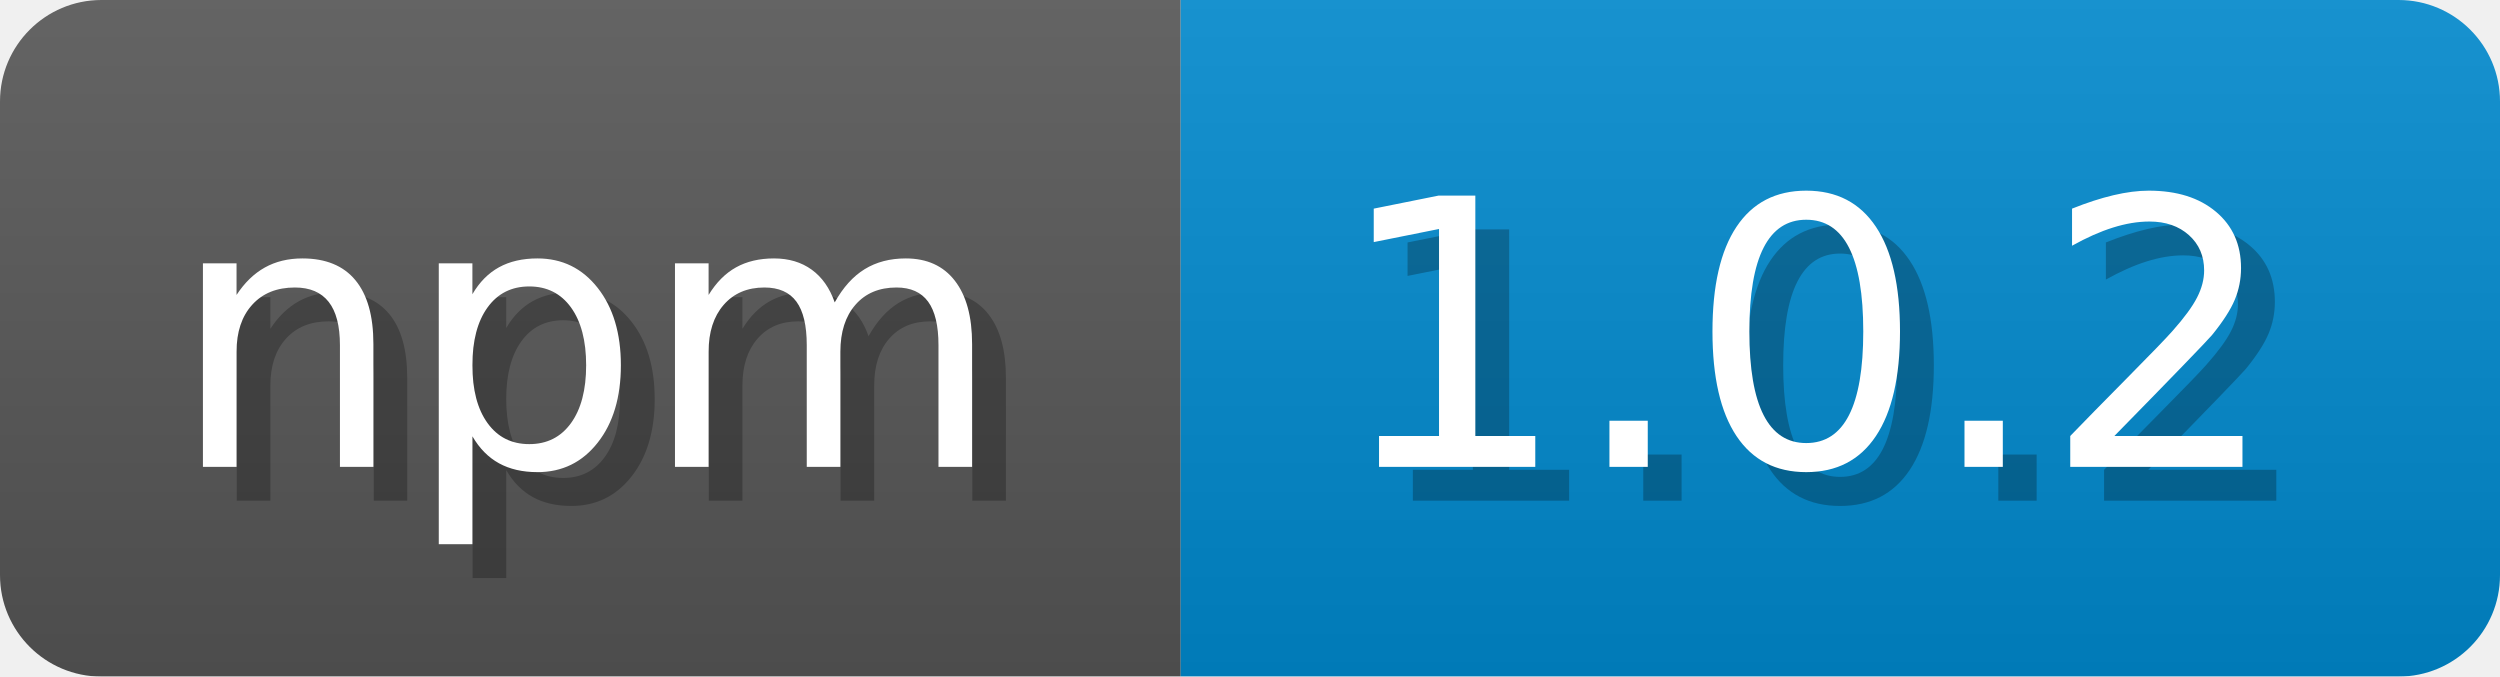
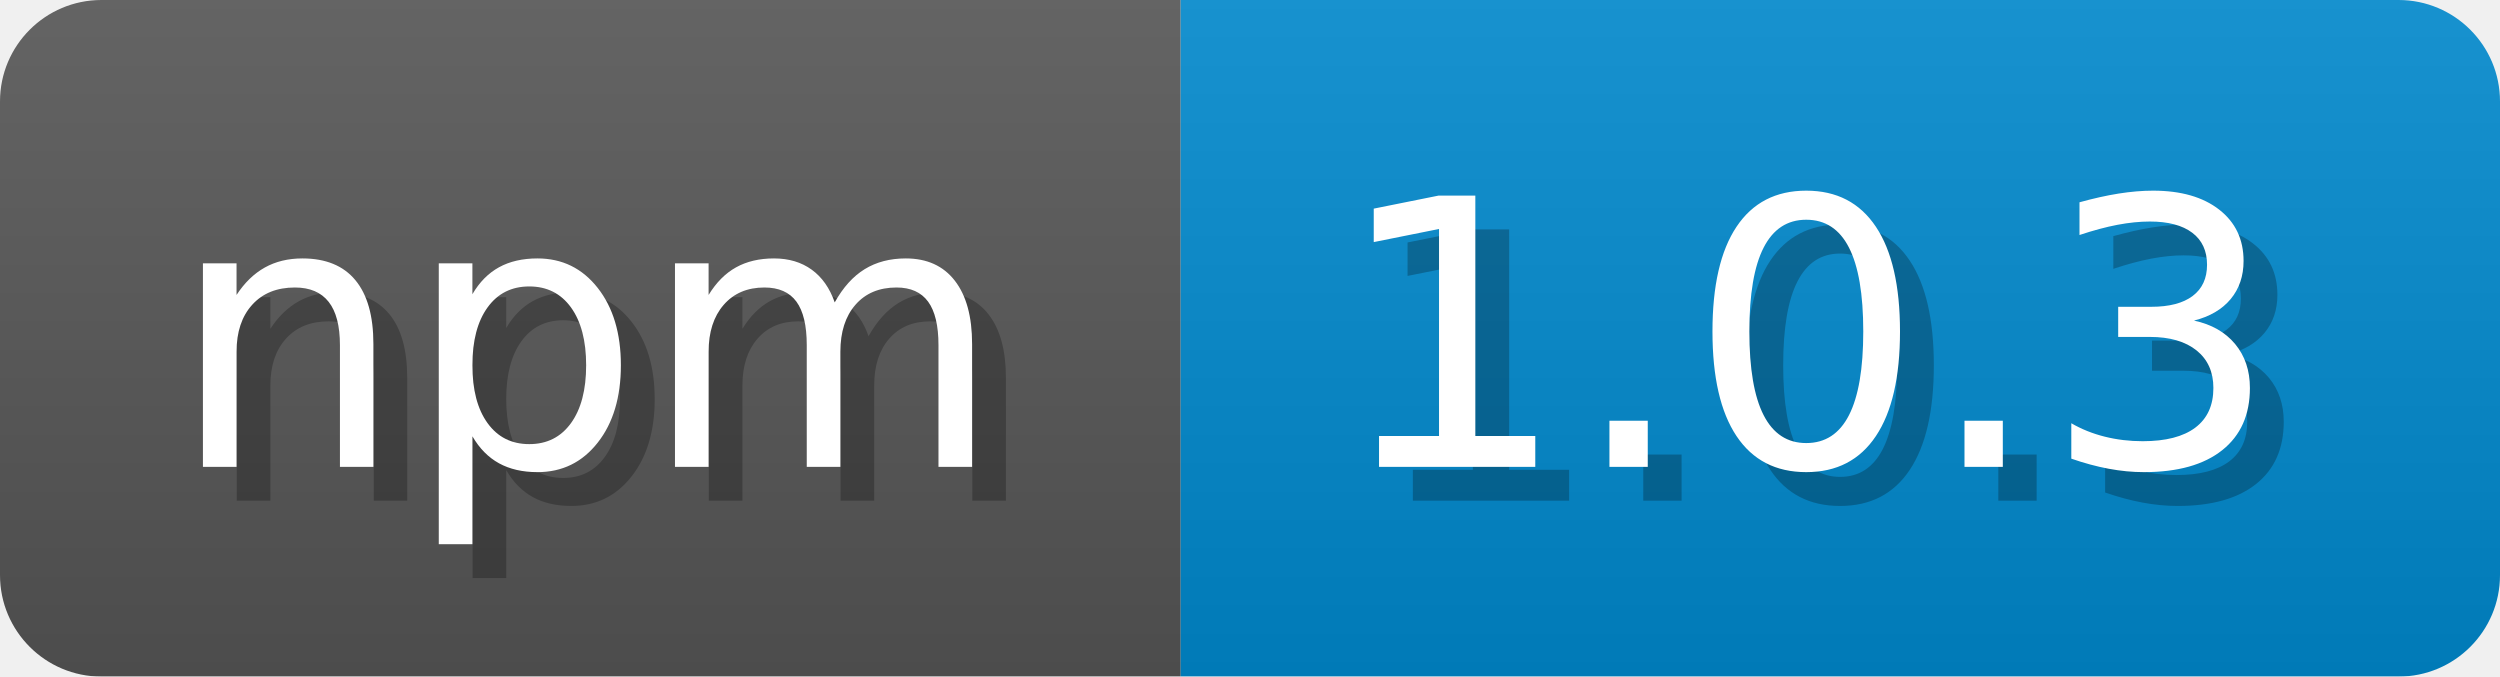
- <svg xmlns="http://www.w3.org/2000/svg" width="73.9" height="20" viewBox="0 0 739 200" role="img" aria-label="npm: 1.0.2">
+ <svg xmlns="http://www.w3.org/2000/svg" width="73.9" height="20" viewBox="0 0 739 200" role="img" aria-label="npm: 1.0.3">
  <linearGradient id="a" x2="0" y2="100%">
    <stop offset="0" stop-opacity=".1" stop-color="#EEE" />
    <stop offset="1" stop-opacity=".1" />
  </linearGradient>
  <mask id="m">
    <rect width="739" height="200" rx="30" fill="#FFF" />
  </mask>
  <g mask="url(#m)">
    <rect width="349" height="200" fill="#555" />
    <rect width="390" height="200" fill="#08C" x="349" />
    <rect width="739" height="200" fill="url(#a)" />
  </g>
  <g aria-hidden="true" fill="#fff" text-anchor="start" font-family="Verdana,DejaVu Sans,sans-serif" font-size="110">
    <text x="60" y="148" textLength="249" fill="#000" opacity="0.25">npm</text>
    <text x="50" y="138" textLength="249">npm</text>
-     <text x="404" y="148" textLength="290" fill="#000" opacity="0.25">1.0.2</text>
-     <text x="394" y="138" textLength="290">1.0.2</text>
+     <text x="404" y="148" textLength="290" fill="#000" opacity="0.25">1.0.3</text>
+     <text x="394" y="138" textLength="290">1.0.3</text>
  </g>
</svg>
